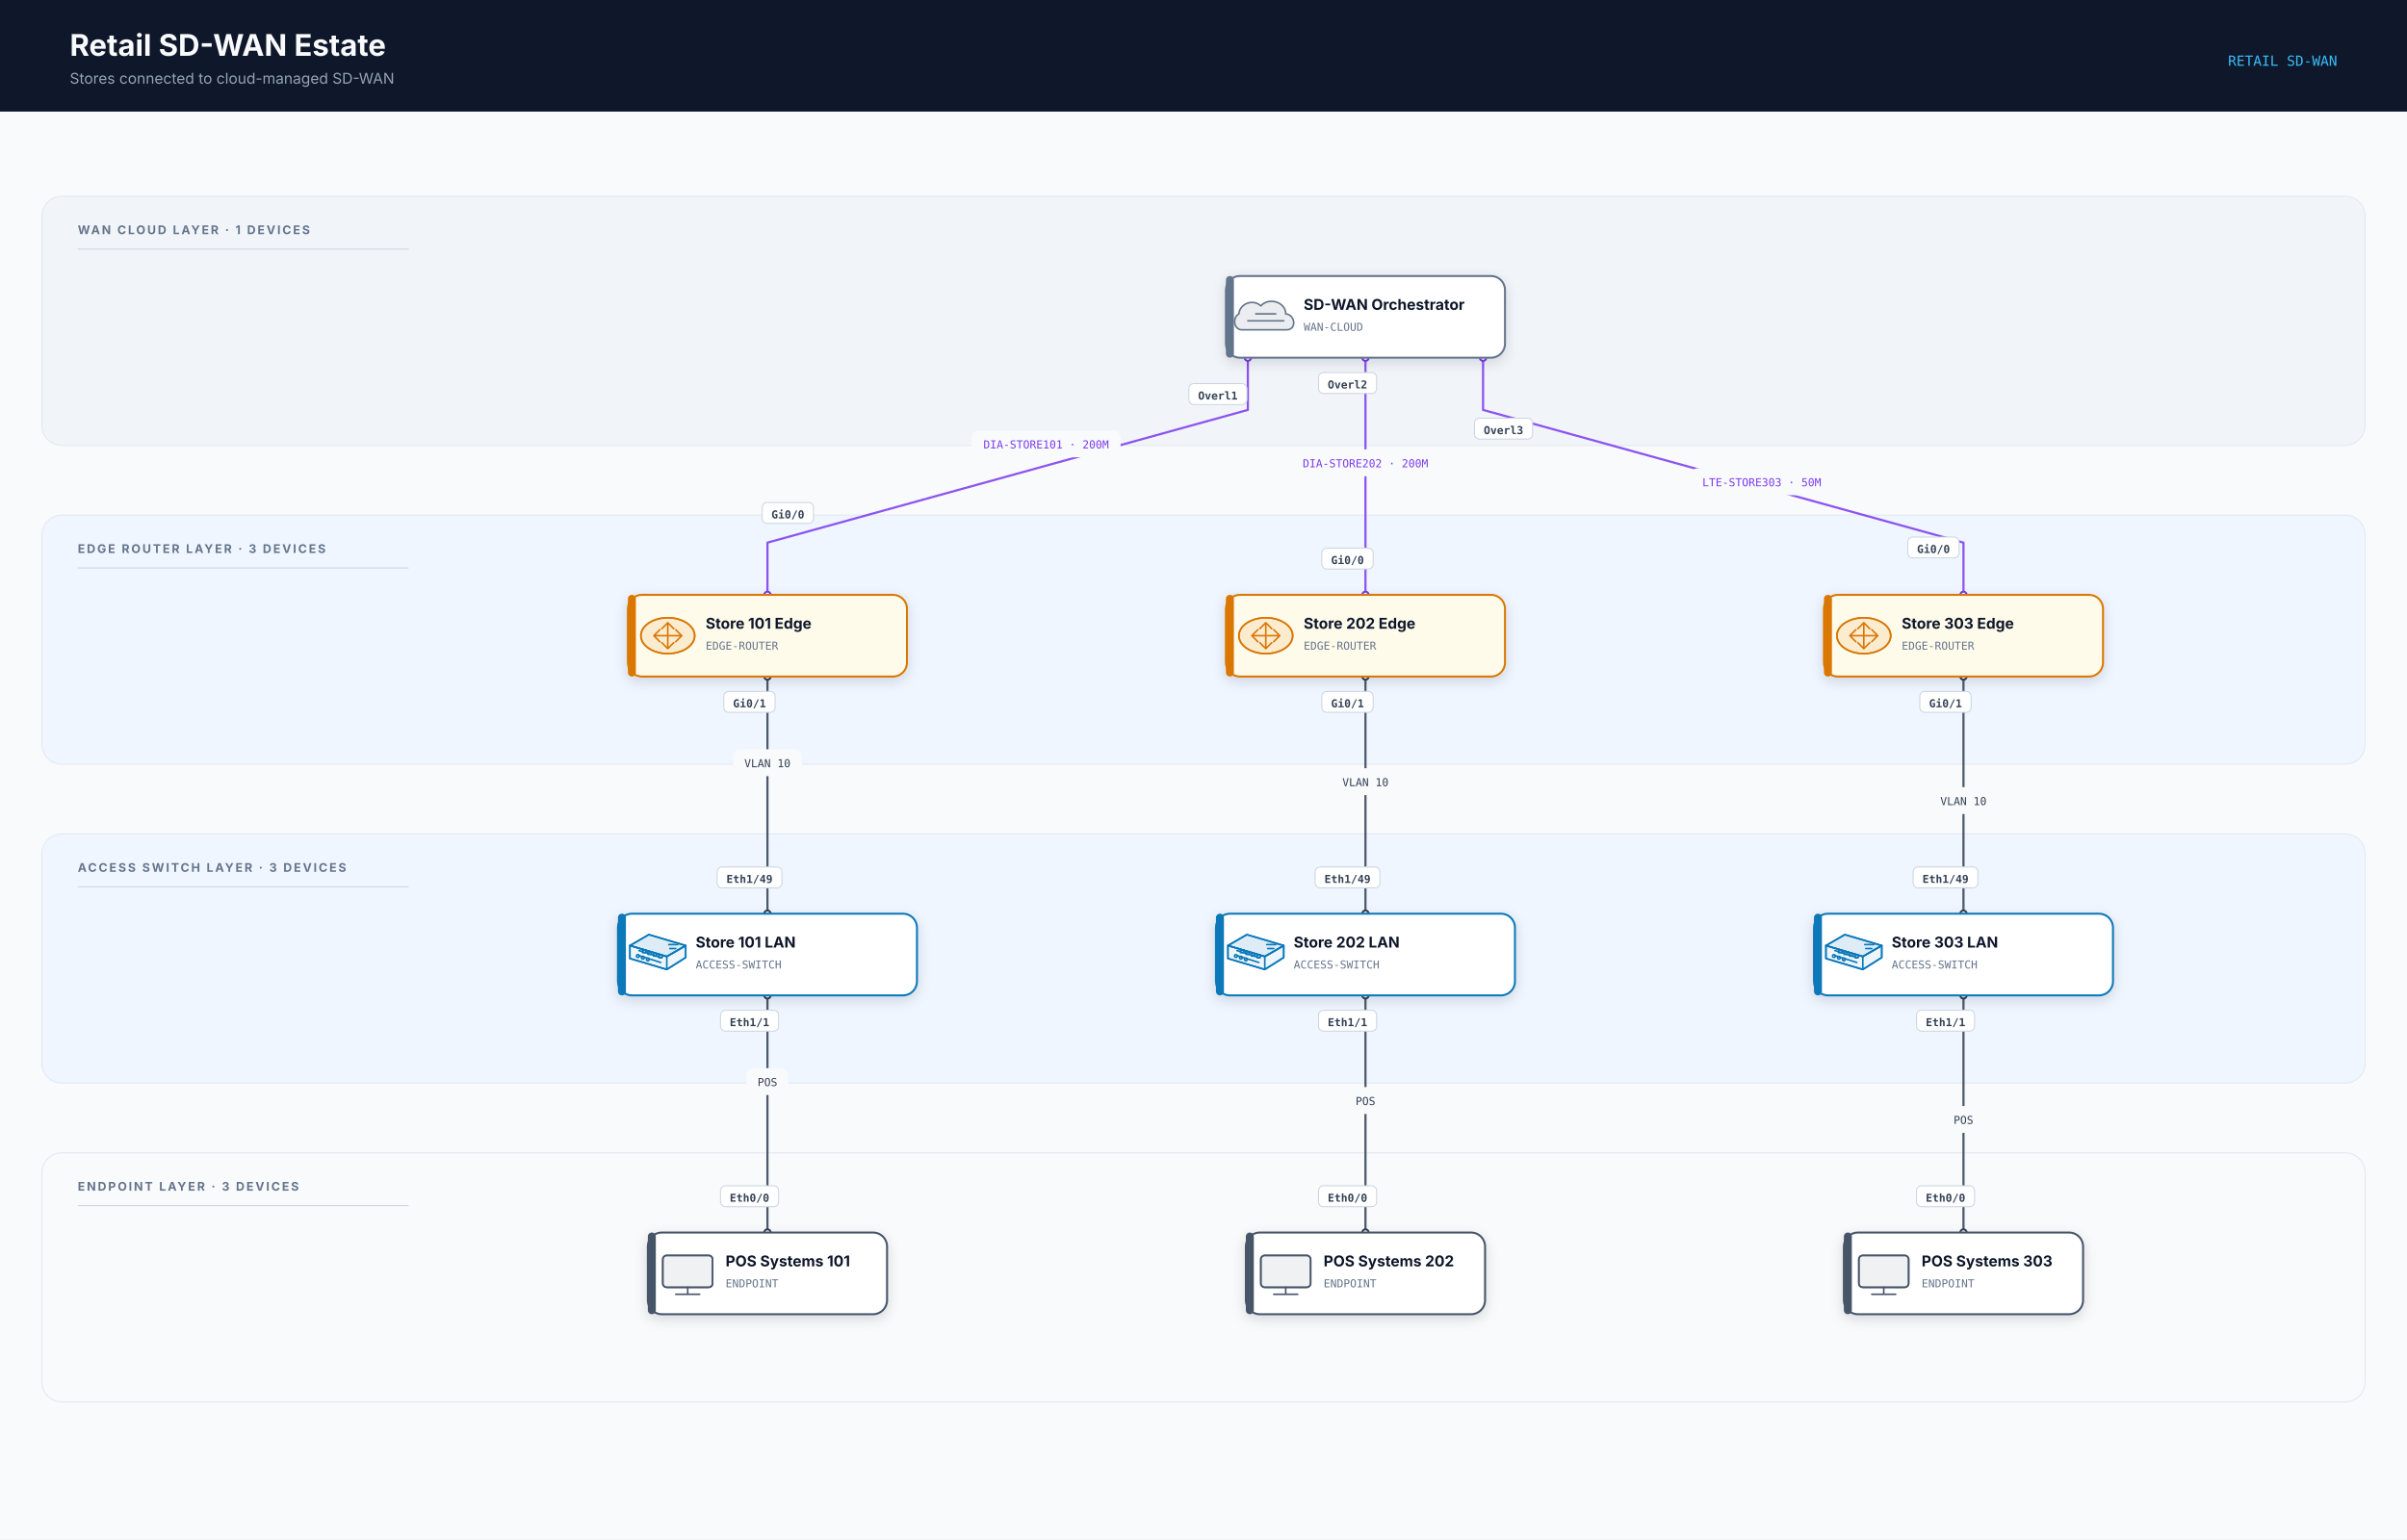
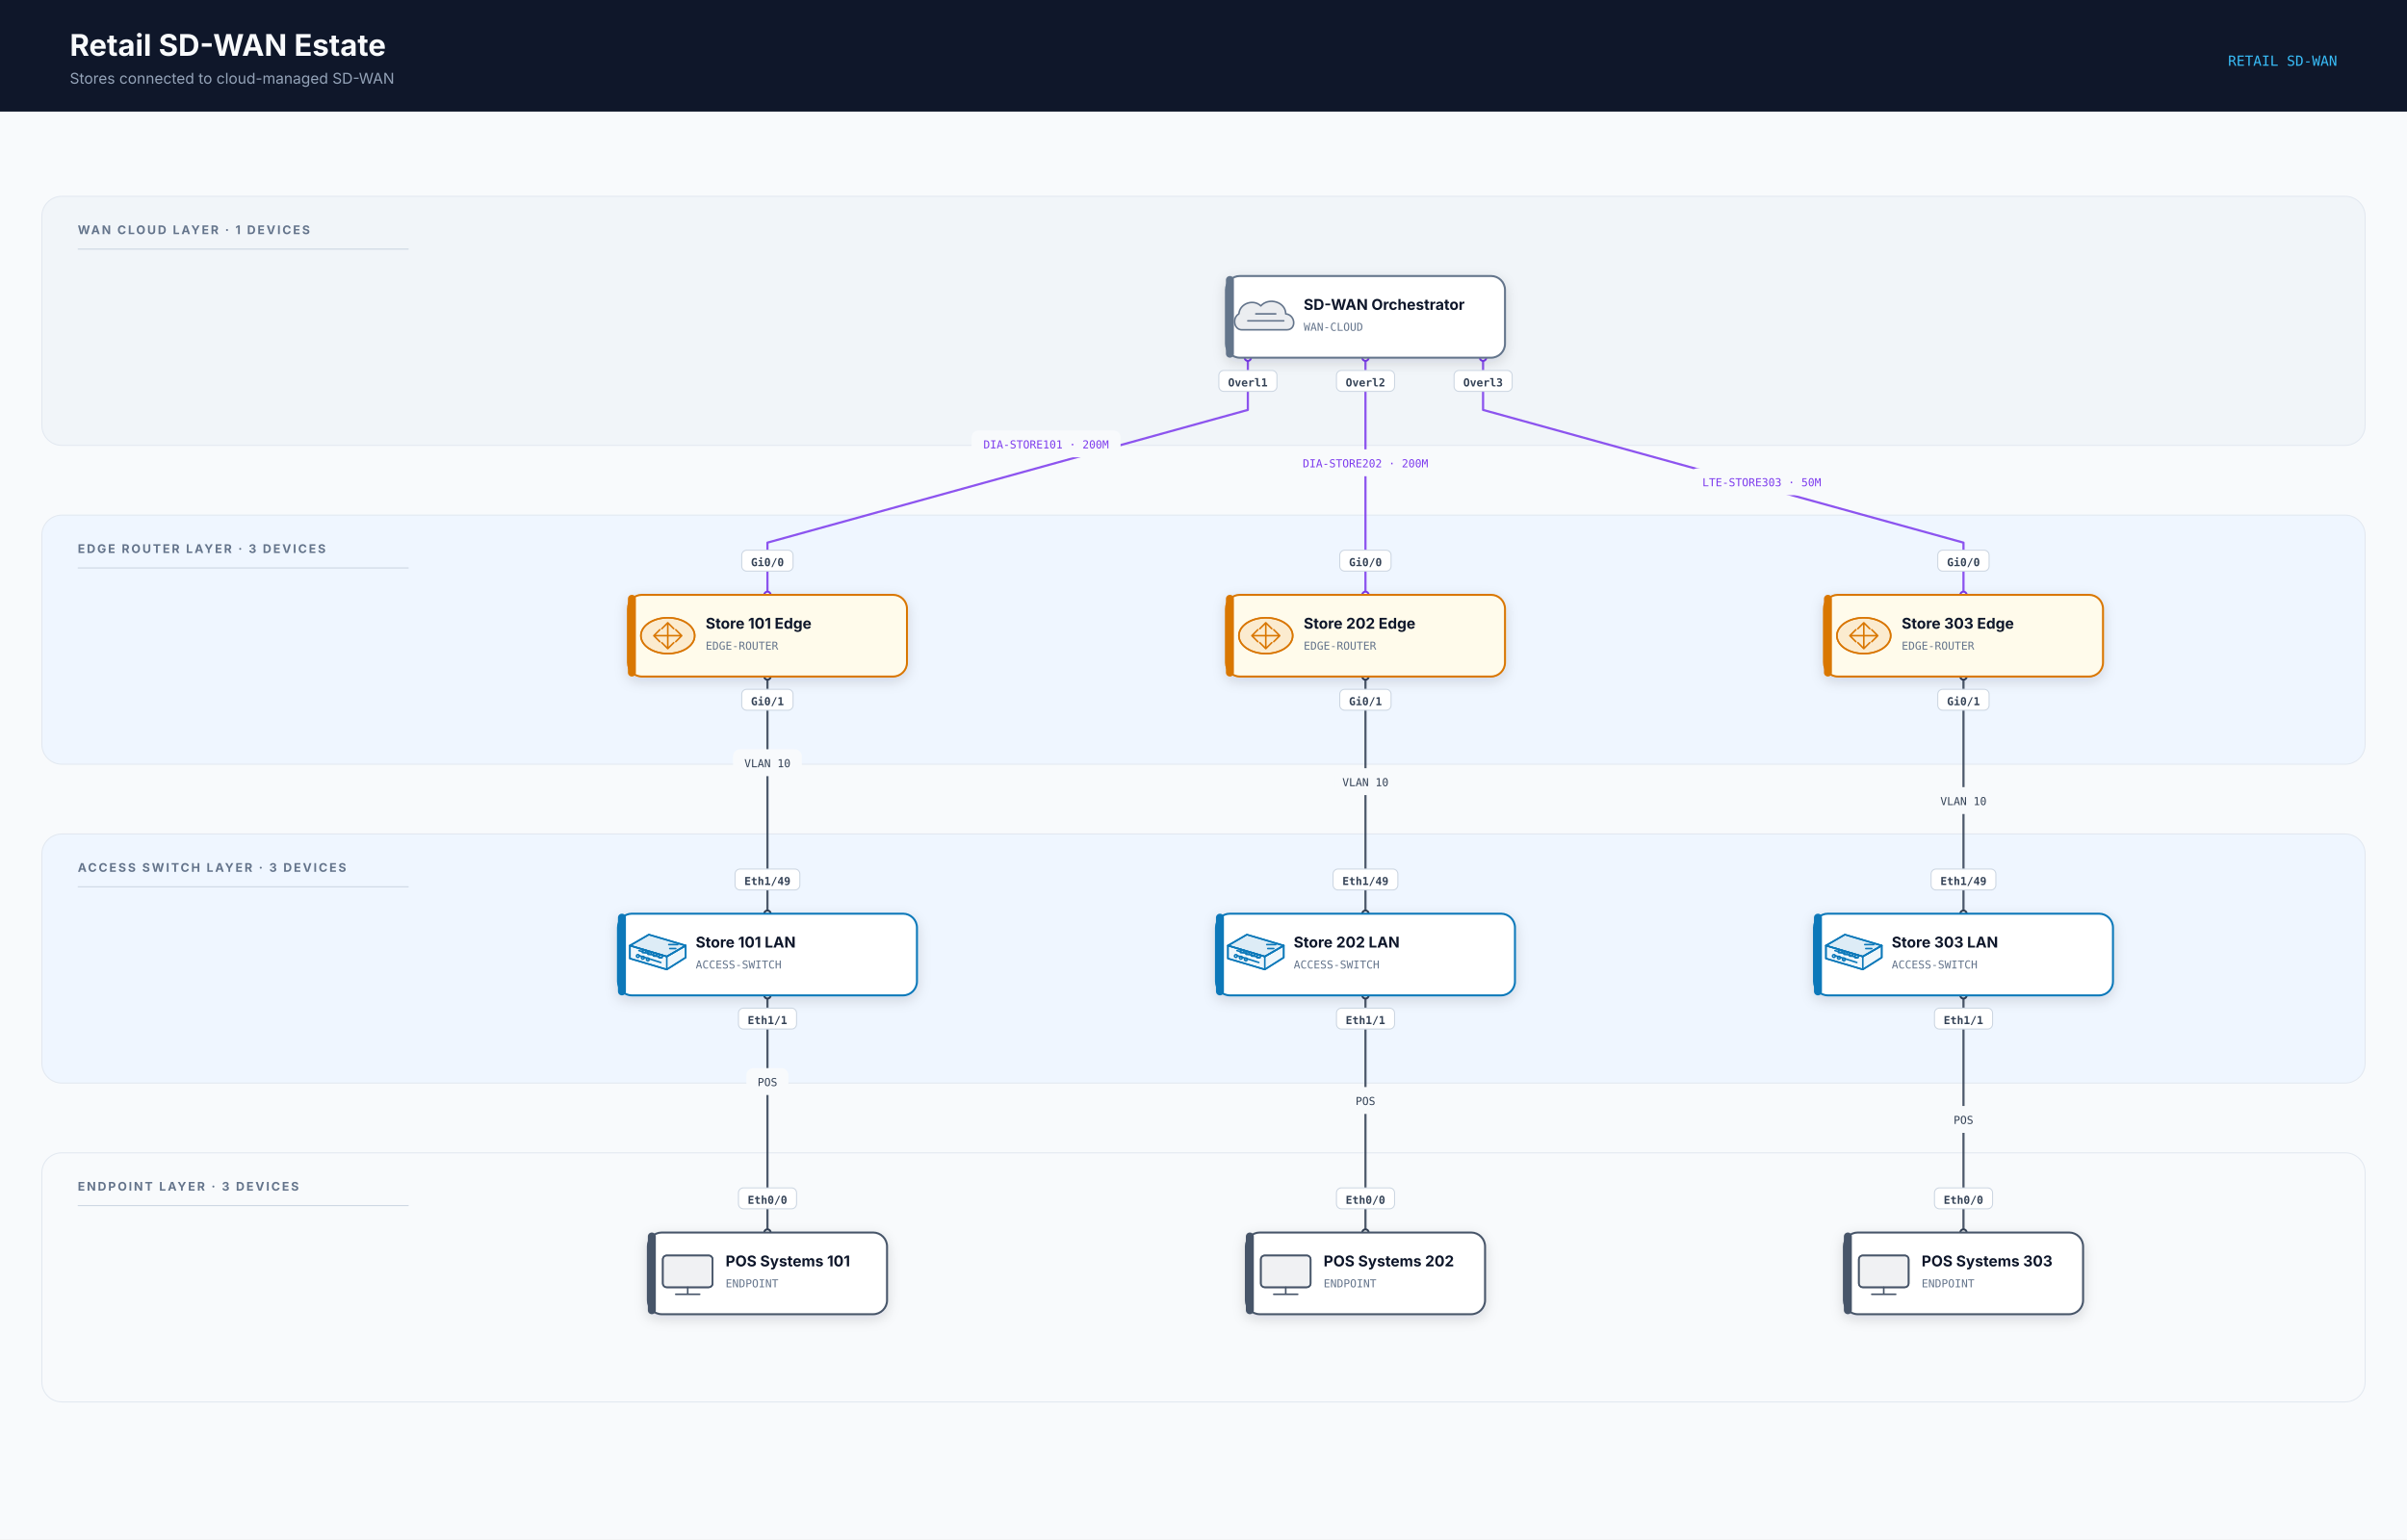
<svg xmlns="http://www.w3.org/2000/svg" class="theme-light" width="2415" height="1545" viewBox="0 0 2415 1545" role="img" shape-rendering="geometricPrecision">
  <defs>
    <filter id="shadow" x="-20%" y="-20%" width="140%" height="150%">
      <feDropShadow dx="0" dy="4" stdDeviation="6" flood-color="#0f172a" flood-opacity=".14" />
    </filter>
  </defs>
  <rect width="100%" height="100%" fill="#f8fafc" />
  <rect x="0" y="0" width="2415" height="112" fill="#0f172a" />
  <text x="70" y="56" fill="#f8fafc" font-family="Inter,Segoe UI,sans-serif" font-size="30" font-weight="700">Retail SD-WAN Estate</text>
  <text x="70" y="84" fill="#94a3b8" font-family="Inter,Segoe UI,sans-serif" font-size="15">Stores connected to cloud-managed SD-WAN</text>
  <text x="2345" y="66" text-anchor="end" fill="#38bdf8" font-family="ui-monospace,SFMono-Regular,monospace" font-size="14">RETAIL SD-WAN</text>
  <rect x="42" y="197.0" width="2331.0" height="250.0" rx="20" fill="#f1f5f9" stroke="#e2e8f0" />
  <rect x="42" y="517.0" width="2331.0" height="250.0" rx="20" fill="#eff6ff" stroke="#e2e8f0" />
  <rect x="42" y="837.0" width="2331.0" height="250.0" rx="20" fill="#eff6ff" stroke="#e2e8f0" />
  <rect x="42" y="1157.0" width="2331.0" height="250.0" rx="20" fill="#f8fafc" stroke="#e2e8f0" />
  <g id="row-headings">
    <g class="row-heading row-heading-wan-cloud">
      <path d="M78 250.0 H410" stroke="#cbd5e1" stroke-width="1" />
      <text x="78" y="235.0" fill="#64748b" font-family="Inter,Segoe UI,sans-serif" font-size="12" font-weight="700" letter-spacing="1.8">WAN CLOUD LAYER · 1 DEVICES</text>
    </g>
    <g class="row-heading row-heading-edge-router">
      <path d="M78 570.0 H410" stroke="#cbd5e1" stroke-width="1" />
      <text x="78" y="555.0" fill="#64748b" font-family="Inter,Segoe UI,sans-serif" font-size="12" font-weight="700" letter-spacing="1.8">EDGE ROUTER LAYER · 3 DEVICES</text>
    </g>
    <g class="row-heading row-heading-access-switch">
      <path d="M78 890.0 H410" stroke="#cbd5e1" stroke-width="1" />
      <text x="78" y="875.0" fill="#64748b" font-family="Inter,Segoe UI,sans-serif" font-size="12" font-weight="700" letter-spacing="1.8">ACCESS SWITCH LAYER · 3 DEVICES</text>
    </g>
    <g class="row-heading row-heading-endpoint">
      <path d="M78 1210.0 H410" stroke="#cbd5e1" stroke-width="1" />
      <text x="78" y="1195.0" fill="#64748b" font-family="Inter,Segoe UI,sans-serif" font-size="12" font-weight="700" letter-spacing="1.8">ENDPOINT LAYER · 3 DEVICES</text>
    </g>
  </g>
  <g id="links">
    <g id="link-1" data-netdiag-kind="link">
      <path d="M 1252.0 359.0 V 411.4 L 770.0 544.6 V 597.0" fill="none" stroke="#7c3aed" stroke-width="2.2" stroke-linecap="round" stroke-linejoin="round" opacity=".86" />
      <circle cx="1252.0" cy="359.0" r="3.2" fill="#ffffff" stroke="#7c3aed" stroke-width="2" />
      <circle cx="770.0" cy="597.0" r="3.2" fill="#ffffff" stroke="#7c3aed" stroke-width="2" />
    </g>
    <g id="link-2" data-netdiag-kind="link">
      <path d="M 1370.0 359.0 V 411.4 L 1370.0 544.6 V 597.0" fill="none" stroke="#7c3aed" stroke-width="2.2" stroke-linecap="round" stroke-linejoin="round" opacity=".86" />
      <circle cx="1370.0" cy="359.0" r="3.2" fill="#ffffff" stroke="#7c3aed" stroke-width="2" />
      <circle cx="1370.0" cy="597.0" r="3.2" fill="#ffffff" stroke="#7c3aed" stroke-width="2" />
    </g>
    <g id="link-3" data-netdiag-kind="link">
      <path d="M 1488.0 359.0 V 411.4 L 1970.0 544.6 V 597.0" fill="none" stroke="#7c3aed" stroke-width="2.2" stroke-linecap="round" stroke-linejoin="round" opacity=".86" />
      <circle cx="1488.0" cy="359.0" r="3.2" fill="#ffffff" stroke="#7c3aed" stroke-width="2" />
      <circle cx="1970.0" cy="597.0" r="3.2" fill="#ffffff" stroke="#7c3aed" stroke-width="2" />
    </g>
    <g id="link-4" data-netdiag-kind="link">
      <path d="M 770.0 679.0 V 731.4 L 770.0 864.6 V 917.0" fill="none" stroke="#334155" stroke-width="2.2" stroke-linecap="round" stroke-linejoin="round" opacity=".86" />
      <circle cx="770.0" cy="679.0" r="3.2" fill="#ffffff" stroke="#334155" stroke-width="2" />
      <circle cx="770.0" cy="917.0" r="3.2" fill="#ffffff" stroke="#334155" stroke-width="2" />
    </g>
    <g id="link-5" data-netdiag-kind="link">
      <path d="M 1370.0 679.0 V 731.4 L 1370.0 864.6 V 917.0" fill="none" stroke="#334155" stroke-width="2.2" stroke-linecap="round" stroke-linejoin="round" opacity=".86" />
      <circle cx="1370.0" cy="679.0" r="3.2" fill="#ffffff" stroke="#334155" stroke-width="2" />
      <circle cx="1370.0" cy="917.0" r="3.2" fill="#ffffff" stroke="#334155" stroke-width="2" />
    </g>
    <g id="link-6" data-netdiag-kind="link">
      <path d="M 1970.0 679.0 V 731.4 L 1970.0 864.6 V 917.0" fill="none" stroke="#334155" stroke-width="2.2" stroke-linecap="round" stroke-linejoin="round" opacity=".86" />
      <circle cx="1970.0" cy="679.0" r="3.2" fill="#ffffff" stroke="#334155" stroke-width="2" />
      <circle cx="1970.0" cy="917.0" r="3.2" fill="#ffffff" stroke="#334155" stroke-width="2" />
    </g>
    <g id="link-7" data-netdiag-kind="link">
      <path d="M 770.0 999.0 V 1051.4 L 770.0 1184.6 V 1237.0" fill="none" stroke="#334155" stroke-width="2.2" stroke-linecap="round" stroke-linejoin="round" opacity=".86" />
      <circle cx="770.0" cy="999.0" r="3.2" fill="#ffffff" stroke="#334155" stroke-width="2" />
      <circle cx="770.0" cy="1237.0" r="3.2" fill="#ffffff" stroke="#334155" stroke-width="2" />
    </g>
    <g id="link-8" data-netdiag-kind="link">
      <path d="M 1370.0 999.0 V 1051.4 L 1370.0 1184.6 V 1237.0" fill="none" stroke="#334155" stroke-width="2.2" stroke-linecap="round" stroke-linejoin="round" opacity=".86" />
      <circle cx="1370.0" cy="999.0" r="3.2" fill="#ffffff" stroke="#334155" stroke-width="2" />
      <circle cx="1370.0" cy="1237.0" r="3.2" fill="#ffffff" stroke="#334155" stroke-width="2" />
    </g>
    <g id="link-9" data-netdiag-kind="link">
      <path d="M 1970.0 999.0 V 1051.4 L 1970.0 1184.6 V 1237.0" fill="none" stroke="#334155" stroke-width="2.2" stroke-linecap="round" stroke-linejoin="round" opacity=".86" />
      <circle cx="1970.0" cy="999.0" r="3.2" fill="#ffffff" stroke="#334155" stroke-width="2" />
      <circle cx="1970.0" cy="1237.0" r="3.2" fill="#ffffff" stroke="#334155" stroke-width="2" />
    </g>
  </g>
  <g id="nodes">
    <g id="pos-101" data-netdiag-kind="node" filter="url(#shadow)">
      <rect x="650.0" y="1237.0" width="240.0" height="82.0" rx="14" fill="#ffffff" stroke="#475569" stroke-width="2" />
      <rect x="650.0" y="1237.0" width="8" height="82.0" rx="4" fill="#475569" />
      <g class="device-icon device-icon-users" transform="translate(690.0 1278.0)" stroke="#475569" fill="none" stroke-width="1.6" stroke-linecap="round" stroke-linejoin="round">
        <rect x="-25" y="-18" width="50" height="32" rx="4" fill="#475569" fill-opacity=".08" />
        <rect x="-25" y="-18" width="50" height="32" rx="4" />
        <path d="M-12 21h24M0 14v7" />
      </g>
      <text class="node-title" x="728.0" y="1271.0" fill="#0f172a" font-family="Inter,Segoe UI,Arial,sans-serif" font-size="15" font-weight="700">POS Systems 101</text>
      <text x="728.0" y="1292.0" fill="#64748b" font-family="ui-monospace,SFMono-Regular,monospace" font-size="11">ENDPOINT</text>
    </g>
    <g id="pos-202" data-netdiag-kind="node" filter="url(#shadow)">
      <rect x="1250.0" y="1237.0" width="240.0" height="82.0" rx="14" fill="#ffffff" stroke="#475569" stroke-width="2" />
      <rect x="1250.0" y="1237.0" width="8" height="82.0" rx="4" fill="#475569" />
      <g class="device-icon device-icon-users" transform="translate(1290.0 1278.0)" stroke="#475569" fill="none" stroke-width="1.6" stroke-linecap="round" stroke-linejoin="round">
        <rect x="-25" y="-18" width="50" height="32" rx="4" fill="#475569" fill-opacity=".08" />
        <rect x="-25" y="-18" width="50" height="32" rx="4" />
        <path d="M-12 21h24M0 14v7" />
      </g>
      <text class="node-title" x="1328.0" y="1271.0" fill="#0f172a" font-family="Inter,Segoe UI,Arial,sans-serif" font-size="15" font-weight="700">POS Systems 202</text>
      <text x="1328.0" y="1292.0" fill="#64748b" font-family="ui-monospace,SFMono-Regular,monospace" font-size="11">ENDPOINT</text>
    </g>
    <g id="pos-303" data-netdiag-kind="node" filter="url(#shadow)">
      <rect x="1850.0" y="1237.0" width="240.0" height="82.0" rx="14" fill="#ffffff" stroke="#475569" stroke-width="2" />
      <rect x="1850.0" y="1237.0" width="8" height="82.0" rx="4" fill="#475569" />
      <g class="device-icon device-icon-users" transform="translate(1890.0 1278.0)" stroke="#475569" fill="none" stroke-width="1.6" stroke-linecap="round" stroke-linejoin="round">
        <rect x="-25" y="-18" width="50" height="32" rx="4" fill="#475569" fill-opacity=".08" />
        <rect x="-25" y="-18" width="50" height="32" rx="4" />
        <path d="M-12 21h24M0 14v7" />
      </g>
      <text class="node-title" x="1928.0" y="1271.0" fill="#0f172a" font-family="Inter,Segoe UI,Arial,sans-serif" font-size="15" font-weight="700">POS Systems 303</text>
      <text x="1928.0" y="1292.0" fill="#64748b" font-family="ui-monospace,SFMono-Regular,monospace" font-size="11">ENDPOINT</text>
    </g>
    <g id="sdwan-cloud" data-netdiag-kind="node" filter="url(#shadow)">
      <rect x="1230.0" y="277.0" width="280.0" height="82.0" rx="14" fill="#ffffff" stroke="#64748b" stroke-width="2" />
      <rect x="1230.0" y="277.0" width="8" height="82.0" rx="4" fill="#64748b" />
      <g class="device-icon device-icon-cloud" transform="translate(1270.0 318.0)" stroke="#64748b" fill="none" stroke-width="1.6" stroke-linecap="round" stroke-linejoin="round">
        <path d="M-24 13c-8 0-10-12-3-16 1-11 15-15 22-8 8-9 25-4 25 8 10 1 11 16 1 16Z" fill="#64748b" fill-opacity=".13" stroke="#64748b" />
        <path d="M-18 4h36M-10-3h20" />
      </g>
      <text class="node-title" x="1308.0" y="311.0" fill="#0f172a" font-family="Inter,Segoe UI,Arial,sans-serif" font-size="15" font-weight="700">SD-WAN Orchestrator</text>
      <text x="1308.0" y="332.0" fill="#64748b" font-family="ui-monospace,SFMono-Regular,monospace" font-size="11">WAN-CLOUD</text>
    </g>
    <g id="store-101-router" data-netdiag-kind="node" filter="url(#shadow)">
      <rect x="630.0" y="597.0" width="280.0" height="82.0" rx="14" fill="#fffbeb" stroke="#d97706" stroke-width="2" />
      <rect x="630.0" y="597.0" width="8" height="82.0" rx="4" fill="#d97706" />
      <g class="device-icon device-icon-router" transform="translate(670.0 638.0)" stroke="#d97706" fill="none" stroke-width="1.6" stroke-linecap="round" stroke-linejoin="round">
        <ellipse cx="0" cy="0" rx="27" ry="18" fill="#d97706" fill-opacity=".12" />
        <ellipse cx="0" cy="0" rx="27" ry="18" />
        <path d="M-14 0h28M8-6l6 6-6 6M14 0H-14M-8-6l-6 6 6 6" />
        <path d="M0-13v26M-6-7l6-6 6 6M-6 7l6 6 6-6" />
      </g>
      <text class="node-title" x="708.0" y="631.0" fill="#0f172a" font-family="Inter,Segoe UI,Arial,sans-serif" font-size="15" font-weight="700">Store 101 Edge</text>
      <text x="708.0" y="652.0" fill="#64748b" font-family="ui-monospace,SFMono-Regular,monospace" font-size="11">EDGE-ROUTER</text>
    </g>
    <g id="store-101-switch" data-netdiag-kind="node" filter="url(#shadow)">
      <rect x="620.0" y="917.0" width="300.0" height="82.0" rx="14" fill="#ffffff" stroke="#0878b9" stroke-width="2" />
      <rect x="620.0" y="917.0" width="8" height="82.0" rx="4" fill="#0878b9" />
      <g class="device-icon device-icon-access-switch" transform="translate(660.0 958.0)" stroke="#0878b9" fill="none" stroke-width="1.6" stroke-linecap="round" stroke-linejoin="round">
        <path d="M-28 -9 -9 -20 28 -9 9 2Z" fill="#0878b9" fill-opacity=".14" />
        <path d="M-28 -9 9 2 28 -9v12L9 15-28 4Z" fill="#0878b9" fill-opacity=".07" />
        <path d="M-28 -9 -9 -20 28 -9 9 2Z" />
        <path d="M-28 -9v13L9 15 28 3v-12M9 2v13" />
        <path d="M-19 -4 3 3M-19 1 3 8" />
        <rect x="-15.5" y="-4.5" width="3.5" height="2.7" rx=".5" />
        <rect x="-10" y="-2.8" width="3.5" height="2.7" rx=".5" />
        <rect x="-4.5" y="-1.1" width="3.5" height="2.7" rx=".5" />
        <rect x="1" y=".6" width="3.5" height="2.7" rx=".5" />
        <circle cx="-20" cy="1.5" r="1.4" />
        <circle cx="-15" cy="3.2" r="1.4" />
        <circle cx="-10" cy="4.9" r="1.4" />
        <path d="M11 -10h9M12 -6h6" />
      </g>
      <text class="node-title" x="698.0" y="951.0" fill="#0f172a" font-family="Inter,Segoe UI,Arial,sans-serif" font-size="15" font-weight="700">Store 101 LAN</text>
      <text x="698.0" y="972.0" fill="#64748b" font-family="ui-monospace,SFMono-Regular,monospace" font-size="11">ACCESS-SWITCH</text>
    </g>
    <g id="store-202-router" data-netdiag-kind="node" filter="url(#shadow)">
      <rect x="1230.0" y="597.0" width="280.0" height="82.0" rx="14" fill="#fffbeb" stroke="#d97706" stroke-width="2" />
      <rect x="1230.0" y="597.0" width="8" height="82.0" rx="4" fill="#d97706" />
      <g class="device-icon device-icon-router" transform="translate(1270.0 638.0)" stroke="#d97706" fill="none" stroke-width="1.6" stroke-linecap="round" stroke-linejoin="round">
        <ellipse cx="0" cy="0" rx="27" ry="18" fill="#d97706" fill-opacity=".12" />
        <ellipse cx="0" cy="0" rx="27" ry="18" />
        <path d="M-14 0h28M8-6l6 6-6 6M14 0H-14M-8-6l-6 6 6 6" />
        <path d="M0-13v26M-6-7l6-6 6 6M-6 7l6 6 6-6" />
      </g>
      <text class="node-title" x="1308.0" y="631.0" fill="#0f172a" font-family="Inter,Segoe UI,Arial,sans-serif" font-size="15" font-weight="700">Store 202 Edge</text>
      <text x="1308.0" y="652.0" fill="#64748b" font-family="ui-monospace,SFMono-Regular,monospace" font-size="11">EDGE-ROUTER</text>
    </g>
    <g id="store-202-switch" data-netdiag-kind="node" filter="url(#shadow)">
      <rect x="1220.0" y="917.0" width="300.0" height="82.0" rx="14" fill="#ffffff" stroke="#0878b9" stroke-width="2" />
      <rect x="1220.0" y="917.0" width="8" height="82.0" rx="4" fill="#0878b9" />
      <g class="device-icon device-icon-access-switch" transform="translate(1260.0 958.0)" stroke="#0878b9" fill="none" stroke-width="1.6" stroke-linecap="round" stroke-linejoin="round">
        <path d="M-28 -9 -9 -20 28 -9 9 2Z" fill="#0878b9" fill-opacity=".14" />
        <path d="M-28 -9 9 2 28 -9v12L9 15-28 4Z" fill="#0878b9" fill-opacity=".07" />
        <path d="M-28 -9 -9 -20 28 -9 9 2Z" />
        <path d="M-28 -9v13L9 15 28 3v-12M9 2v13" />
        <path d="M-19 -4 3 3M-19 1 3 8" />
        <rect x="-15.5" y="-4.5" width="3.5" height="2.7" rx=".5" />
        <rect x="-10" y="-2.8" width="3.5" height="2.7" rx=".5" />
        <rect x="-4.5" y="-1.1" width="3.5" height="2.7" rx=".5" />
        <rect x="1" y=".6" width="3.5" height="2.7" rx=".5" />
        <circle cx="-20" cy="1.5" r="1.4" />
        <circle cx="-15" cy="3.2" r="1.4" />
        <circle cx="-10" cy="4.9" r="1.4" />
        <path d="M11 -10h9M12 -6h6" />
      </g>
      <text class="node-title" x="1298.0" y="951.0" fill="#0f172a" font-family="Inter,Segoe UI,Arial,sans-serif" font-size="15" font-weight="700">Store 202 LAN</text>
      <text x="1298.0" y="972.0" fill="#64748b" font-family="ui-monospace,SFMono-Regular,monospace" font-size="11">ACCESS-SWITCH</text>
    </g>
    <g id="store-303-router" data-netdiag-kind="node" filter="url(#shadow)">
      <rect x="1830.0" y="597.0" width="280.0" height="82.0" rx="14" fill="#fffbeb" stroke="#d97706" stroke-width="2" />
      <rect x="1830.0" y="597.0" width="8" height="82.0" rx="4" fill="#d97706" />
      <g class="device-icon device-icon-router" transform="translate(1870.0 638.0)" stroke="#d97706" fill="none" stroke-width="1.6" stroke-linecap="round" stroke-linejoin="round">
        <ellipse cx="0" cy="0" rx="27" ry="18" fill="#d97706" fill-opacity=".12" />
        <ellipse cx="0" cy="0" rx="27" ry="18" />
        <path d="M-14 0h28M8-6l6 6-6 6M14 0H-14M-8-6l-6 6 6 6" />
        <path d="M0-13v26M-6-7l6-6 6 6M-6 7l6 6 6-6" />
      </g>
      <text class="node-title" x="1908.0" y="631.0" fill="#0f172a" font-family="Inter,Segoe UI,Arial,sans-serif" font-size="15" font-weight="700">Store 303 Edge</text>
      <text x="1908.0" y="652.0" fill="#64748b" font-family="ui-monospace,SFMono-Regular,monospace" font-size="11">EDGE-ROUTER</text>
    </g>
    <g id="store-303-switch" data-netdiag-kind="node" filter="url(#shadow)">
      <rect x="1820.0" y="917.0" width="300.0" height="82.0" rx="14" fill="#ffffff" stroke="#0878b9" stroke-width="2" />
      <rect x="1820.0" y="917.0" width="8" height="82.0" rx="4" fill="#0878b9" />
      <g class="device-icon device-icon-access-switch" transform="translate(1860.0 958.0)" stroke="#0878b9" fill="none" stroke-width="1.6" stroke-linecap="round" stroke-linejoin="round">
        <path d="M-28 -9 -9 -20 28 -9 9 2Z" fill="#0878b9" fill-opacity=".14" />
        <path d="M-28 -9 9 2 28 -9v12L9 15-28 4Z" fill="#0878b9" fill-opacity=".07" />
        <path d="M-28 -9 -9 -20 28 -9 9 2Z" />
        <path d="M-28 -9v13L9 15 28 3v-12M9 2v13" />
        <path d="M-19 -4 3 3M-19 1 3 8" />
        <rect x="-15.5" y="-4.5" width="3.5" height="2.7" rx=".5" />
        <rect x="-10" y="-2.8" width="3.5" height="2.7" rx=".5" />
        <rect x="-4.5" y="-1.1" width="3.5" height="2.7" rx=".5" />
        <rect x="1" y=".6" width="3.5" height="2.7" rx=".5" />
        <circle cx="-20" cy="1.5" r="1.4" />
        <circle cx="-15" cy="3.2" r="1.4" />
        <circle cx="-10" cy="4.9" r="1.4" />
        <path d="M11 -10h9M12 -6h6" />
      </g>
      <text class="node-title" x="1898.0" y="951.0" fill="#0f172a" font-family="Inter,Segoe UI,Arial,sans-serif" font-size="15" font-weight="700">Store 303 LAN</text>
      <text x="1898.0" y="972.0" fill="#64748b" font-family="ui-monospace,SFMono-Regular,monospace" font-size="11">ACCESS-SWITCH</text>
    </g>
  </g>
  <g id="link-annotations" pointer-events="none">
    <g id="link-annotation-1" class="link-annotation">
-       <rect class="interface-label-badge" x="1192.8" y="385.0" width="58.3" height="21.0" rx="5.0" fill="#ffffff" stroke="#cbd5e1" stroke-width="1" />
-       <text class="interface-label-text" x="1221.9" y="401.0" text-anchor="middle" fill="#334155" font-family="ui-monospace,SFMono-Regular,monospace" font-size="11" font-weight="650">Overl1</text>
-       <rect class="interface-label-badge" x="764.7" y="504.3" width="51.5" height="21.0" rx="5.0" fill="#ffffff" stroke="#cbd5e1" stroke-width="1" />
-       <text class="interface-label-text" x="790.5" y="520.3" text-anchor="middle" fill="#334155" font-family="ui-monospace,SFMono-Regular,monospace" font-size="11" font-weight="650">Gi0/0</text>
+       <rect class="interface-label-badge" x="1222.9" y="371.8" width="58.3" height="21.0" rx="5.0" fill="#ffffff" stroke="#cbd5e1" stroke-width="1" />
+       <text class="interface-label-text" x="1252.0" y="387.8" text-anchor="middle" fill="#334155" font-family="ui-monospace,SFMono-Regular,monospace" font-size="11" font-weight="650">Overl1</text>
+       <rect class="interface-label-badge" x="744.2" y="552.2" width="51.5" height="21.0" rx="5.0" fill="#ffffff" stroke="#cbd5e1" stroke-width="1" />
+       <text class="interface-label-text" x="770.0" y="568.2" text-anchor="middle" fill="#334155" font-family="ui-monospace,SFMono-Regular,monospace" font-size="11" font-weight="650">Gi0/0</text>
      <rect class="label-mask" x="976.8" y="434.0" width="145.5" height="23" rx="5" fill="#f8fafc" stroke="#f8fafc" stroke-width="4" />
      <text x="1049.6" y="450.0" text-anchor="middle" fill="#7c3aed" font-family="ui-monospace,SFMono-Regular,monospace" font-size="11" font-weight="500">DIA-STORE101 · 200M</text>
    </g>
    <g id="link-annotation-2" class="link-annotation">
-       <rect class="interface-label-badge" x="1322.9" y="373.9" width="58.3" height="21.0" rx="5.0" fill="#ffffff" stroke="#cbd5e1" stroke-width="1" />
-       <text class="interface-label-text" x="1352.0" y="389.9" text-anchor="middle" fill="#334155" font-family="ui-monospace,SFMono-Regular,monospace" font-size="11" font-weight="650">Overl2</text>
-       <rect class="interface-label-badge" x="1326.2" y="550.1" width="51.5" height="21.0" rx="5.0" fill="#ffffff" stroke="#cbd5e1" stroke-width="1" />
-       <text class="interface-label-text" x="1352.0" y="566.1" text-anchor="middle" fill="#334155" font-family="ui-monospace,SFMono-Regular,monospace" font-size="11" font-weight="650">Gi0/0</text>
+       <rect class="interface-label-badge" x="1340.9" y="371.8" width="58.3" height="21.0" rx="5.0" fill="#ffffff" stroke="#cbd5e1" stroke-width="1" />
+       <text class="interface-label-text" x="1370.0" y="387.8" text-anchor="middle" fill="#334155" font-family="ui-monospace,SFMono-Regular,monospace" font-size="11" font-weight="650">Overl2</text>
+       <rect class="interface-label-badge" x="1344.2" y="552.2" width="51.5" height="21.0" rx="5.0" fill="#ffffff" stroke="#cbd5e1" stroke-width="1" />
+       <text class="interface-label-text" x="1370.0" y="568.2" text-anchor="middle" fill="#334155" font-family="ui-monospace,SFMono-Regular,monospace" font-size="11" font-weight="650">Gi0/0</text>
      <rect class="label-mask" x="1297.3" y="453.0" width="145.5" height="23" rx="5" fill="#f8fafc" stroke="#f8fafc" stroke-width="4" />
      <text x="1370.0" y="469.0" text-anchor="middle" fill="#7c3aed" font-family="ui-monospace,SFMono-Regular,monospace" font-size="11" font-weight="500">DIA-STORE202 · 200M</text>
    </g>
    <g id="link-annotation-3" class="link-annotation">
-       <rect class="interface-label-badge" x="1479.4" y="419.7" width="58.3" height="21.0" rx="5.0" fill="#ffffff" stroke="#cbd5e1" stroke-width="1" />
-       <text class="interface-label-text" x="1508.5" y="435.7" text-anchor="middle" fill="#334155" font-family="ui-monospace,SFMono-Regular,monospace" font-size="11" font-weight="650">Overl3</text>
-       <rect class="interface-label-badge" x="1914.1" y="539.0" width="51.5" height="21.0" rx="5.0" fill="#ffffff" stroke="#cbd5e1" stroke-width="1" />
-       <text class="interface-label-text" x="1939.9" y="555.0" text-anchor="middle" fill="#334155" font-family="ui-monospace,SFMono-Regular,monospace" font-size="11" font-weight="650">Gi0/0</text>
+       <rect class="interface-label-badge" x="1458.9" y="371.8" width="58.3" height="21.0" rx="5.0" fill="#ffffff" stroke="#cbd5e1" stroke-width="1" />
+       <text class="interface-label-text" x="1488.0" y="387.8" text-anchor="middle" fill="#334155" font-family="ui-monospace,SFMono-Regular,monospace" font-size="11" font-weight="650">Overl3</text>
+       <rect class="interface-label-badge" x="1944.2" y="552.2" width="51.5" height="21.0" rx="5.0" fill="#ffffff" stroke="#cbd5e1" stroke-width="1" />
+       <text class="interface-label-text" x="1970.0" y="568.2" text-anchor="middle" fill="#334155" font-family="ui-monospace,SFMono-Regular,monospace" font-size="11" font-weight="650">Gi0/0</text>
      <rect class="label-mask" x="1698.2" y="472.0" width="138.8" height="23" rx="5" fill="#f8fafc" stroke="#f8fafc" stroke-width="4" />
      <text x="1767.6" y="488.0" text-anchor="middle" fill="#7c3aed" font-family="ui-monospace,SFMono-Regular,monospace" font-size="11" font-weight="500">LTE-STORE303 · 50M</text>
    </g>
    <g id="link-annotation-4" class="link-annotation">
-       <rect class="interface-label-badge" x="726.2" y="693.9" width="51.5" height="21.0" rx="5.0" fill="#ffffff" stroke="#cbd5e1" stroke-width="1" />
-       <text class="interface-label-text" x="752.0" y="709.9" text-anchor="middle" fill="#334155" font-family="ui-monospace,SFMono-Regular,monospace" font-size="11" font-weight="650">Gi0/1</text>
-       <rect class="interface-label-badge" x="719.5" y="870.1" width="65.0" height="21.0" rx="5.0" fill="#ffffff" stroke="#cbd5e1" stroke-width="1" />
-       <text class="interface-label-text" x="752.0" y="886.1" text-anchor="middle" fill="#334155" font-family="ui-monospace,SFMono-Regular,monospace" font-size="11" font-weight="650">Eth1/49</text>
+       <rect class="interface-label-badge" x="744.2" y="691.8" width="51.5" height="21.0" rx="5.0" fill="#ffffff" stroke="#cbd5e1" stroke-width="1" />
+       <text class="interface-label-text" x="770.0" y="707.8" text-anchor="middle" fill="#334155" font-family="ui-monospace,SFMono-Regular,monospace" font-size="11" font-weight="650">Gi0/1</text>
+       <rect class="interface-label-badge" x="737.5" y="872.2" width="65.0" height="21.0" rx="5.0" fill="#ffffff" stroke="#cbd5e1" stroke-width="1" />
+       <text class="interface-label-text" x="770.0" y="888.2" text-anchor="middle" fill="#334155" font-family="ui-monospace,SFMono-Regular,monospace" font-size="11" font-weight="650">Eth1/49</text>
      <rect class="label-mask" x="737.5" y="754.0" width="65.0" height="23" rx="5" fill="#f8fafc" stroke="#f8fafc" stroke-width="4" />
      <text x="770.0" y="770.0" text-anchor="middle" fill="#334155" font-family="ui-monospace,SFMono-Regular,monospace" font-size="11" font-weight="500">VLAN 10</text>
    </g>
    <g id="link-annotation-5" class="link-annotation">
-       <rect class="interface-label-badge" x="1326.2" y="693.9" width="51.5" height="21.0" rx="5.0" fill="#ffffff" stroke="#cbd5e1" stroke-width="1" />
-       <text class="interface-label-text" x="1352.0" y="709.9" text-anchor="middle" fill="#334155" font-family="ui-monospace,SFMono-Regular,monospace" font-size="11" font-weight="650">Gi0/1</text>
-       <rect class="interface-label-badge" x="1319.5" y="870.1" width="65.0" height="21.0" rx="5.0" fill="#ffffff" stroke="#cbd5e1" stroke-width="1" />
-       <text class="interface-label-text" x="1352.0" y="886.1" text-anchor="middle" fill="#334155" font-family="ui-monospace,SFMono-Regular,monospace" font-size="11" font-weight="650">Eth1/49</text>
+       <rect class="interface-label-badge" x="1344.2" y="691.8" width="51.5" height="21.0" rx="5.0" fill="#ffffff" stroke="#cbd5e1" stroke-width="1" />
+       <text class="interface-label-text" x="1370.0" y="707.8" text-anchor="middle" fill="#334155" font-family="ui-monospace,SFMono-Regular,monospace" font-size="11" font-weight="650">Gi0/1</text>
+       <rect class="interface-label-badge" x="1337.5" y="872.2" width="65.0" height="21.0" rx="5.0" fill="#ffffff" stroke="#cbd5e1" stroke-width="1" />
+       <text class="interface-label-text" x="1370.0" y="888.2" text-anchor="middle" fill="#334155" font-family="ui-monospace,SFMono-Regular,monospace" font-size="11" font-weight="650">Eth1/49</text>
      <rect class="label-mask" x="1337.5" y="773.0" width="65.0" height="23" rx="5" fill="#f8fafc" stroke="#f8fafc" stroke-width="4" />
      <text x="1370.0" y="789.0" text-anchor="middle" fill="#334155" font-family="ui-monospace,SFMono-Regular,monospace" font-size="11" font-weight="500">VLAN 10</text>
    </g>
    <g id="link-annotation-6" class="link-annotation">
-       <rect class="interface-label-badge" x="1926.2" y="693.9" width="51.5" height="21.0" rx="5.0" fill="#ffffff" stroke="#cbd5e1" stroke-width="1" />
-       <text class="interface-label-text" x="1952.0" y="709.9" text-anchor="middle" fill="#334155" font-family="ui-monospace,SFMono-Regular,monospace" font-size="11" font-weight="650">Gi0/1</text>
-       <rect class="interface-label-badge" x="1919.5" y="870.1" width="65.0" height="21.0" rx="5.0" fill="#ffffff" stroke="#cbd5e1" stroke-width="1" />
-       <text class="interface-label-text" x="1952.0" y="886.1" text-anchor="middle" fill="#334155" font-family="ui-monospace,SFMono-Regular,monospace" font-size="11" font-weight="650">Eth1/49</text>
+       <rect class="interface-label-badge" x="1944.2" y="691.8" width="51.5" height="21.0" rx="5.0" fill="#ffffff" stroke="#cbd5e1" stroke-width="1" />
+       <text class="interface-label-text" x="1970.0" y="707.8" text-anchor="middle" fill="#334155" font-family="ui-monospace,SFMono-Regular,monospace" font-size="11" font-weight="650">Gi0/1</text>
+       <rect class="interface-label-badge" x="1937.5" y="872.2" width="65.0" height="21.0" rx="5.0" fill="#ffffff" stroke="#cbd5e1" stroke-width="1" />
+       <text class="interface-label-text" x="1970.0" y="888.2" text-anchor="middle" fill="#334155" font-family="ui-monospace,SFMono-Regular,monospace" font-size="11" font-weight="650">Eth1/49</text>
      <rect class="label-mask" x="1937.5" y="792.0" width="65.0" height="23" rx="5" fill="#f8fafc" stroke="#f8fafc" stroke-width="4" />
      <text x="1970.0" y="808.0" text-anchor="middle" fill="#334155" font-family="ui-monospace,SFMono-Regular,monospace" font-size="11" font-weight="500">VLAN 10</text>
    </g>
    <g id="link-annotation-7" class="link-annotation">
-       <rect class="interface-label-badge" x="722.9" y="1013.9" width="58.3" height="21.0" rx="5.0" fill="#ffffff" stroke="#cbd5e1" stroke-width="1" />
-       <text class="interface-label-text" x="752.0" y="1029.9" text-anchor="middle" fill="#334155" font-family="ui-monospace,SFMono-Regular,monospace" font-size="11" font-weight="650">Eth1/1</text>
-       <rect class="interface-label-badge" x="722.9" y="1190.1" width="58.3" height="21.0" rx="5.0" fill="#ffffff" stroke="#cbd5e1" stroke-width="1" />
-       <text class="interface-label-text" x="752.0" y="1206.1" text-anchor="middle" fill="#334155" font-family="ui-monospace,SFMono-Regular,monospace" font-size="11" font-weight="650">Eth0/0</text>
+       <rect class="interface-label-badge" x="740.9" y="1011.8" width="58.3" height="21.0" rx="5.0" fill="#ffffff" stroke="#cbd5e1" stroke-width="1" />
+       <text class="interface-label-text" x="770.0" y="1027.8" text-anchor="middle" fill="#334155" font-family="ui-monospace,SFMono-Regular,monospace" font-size="11" font-weight="650">Eth1/1</text>
+       <rect class="interface-label-badge" x="740.9" y="1192.2" width="58.3" height="21.0" rx="5.0" fill="#ffffff" stroke="#cbd5e1" stroke-width="1" />
+       <text class="interface-label-text" x="770.0" y="1208.2" text-anchor="middle" fill="#334155" font-family="ui-monospace,SFMono-Regular,monospace" font-size="11" font-weight="650">Eth0/0</text>
      <rect class="label-mask" x="750.9" y="1074.0" width="38.1" height="23" rx="5" fill="#f8fafc" stroke="#f8fafc" stroke-width="4" />
      <text x="770.0" y="1090.0" text-anchor="middle" fill="#334155" font-family="ui-monospace,SFMono-Regular,monospace" font-size="11" font-weight="500">POS</text>
    </g>
    <g id="link-annotation-8" class="link-annotation">
-       <rect class="interface-label-badge" x="1322.9" y="1013.9" width="58.3" height="21.0" rx="5.0" fill="#ffffff" stroke="#cbd5e1" stroke-width="1" />
-       <text class="interface-label-text" x="1352.0" y="1029.9" text-anchor="middle" fill="#334155" font-family="ui-monospace,SFMono-Regular,monospace" font-size="11" font-weight="650">Eth1/1</text>
-       <rect class="interface-label-badge" x="1322.9" y="1190.1" width="58.3" height="21.0" rx="5.0" fill="#ffffff" stroke="#cbd5e1" stroke-width="1" />
-       <text class="interface-label-text" x="1352.0" y="1206.1" text-anchor="middle" fill="#334155" font-family="ui-monospace,SFMono-Regular,monospace" font-size="11" font-weight="650">Eth0/0</text>
+       <rect class="interface-label-badge" x="1340.9" y="1011.8" width="58.3" height="21.0" rx="5.0" fill="#ffffff" stroke="#cbd5e1" stroke-width="1" />
+       <text class="interface-label-text" x="1370.0" y="1027.8" text-anchor="middle" fill="#334155" font-family="ui-monospace,SFMono-Regular,monospace" font-size="11" font-weight="650">Eth1/1</text>
+       <rect class="interface-label-badge" x="1340.9" y="1192.2" width="58.3" height="21.0" rx="5.0" fill="#ffffff" stroke="#cbd5e1" stroke-width="1" />
+       <text class="interface-label-text" x="1370.0" y="1208.2" text-anchor="middle" fill="#334155" font-family="ui-monospace,SFMono-Regular,monospace" font-size="11" font-weight="650">Eth0/0</text>
      <rect class="label-mask" x="1350.9" y="1093.0" width="38.1" height="23" rx="5" fill="#f8fafc" stroke="#f8fafc" stroke-width="4" />
      <text x="1370.0" y="1109.0" text-anchor="middle" fill="#334155" font-family="ui-monospace,SFMono-Regular,monospace" font-size="11" font-weight="500">POS</text>
    </g>
    <g id="link-annotation-9" class="link-annotation">
-       <rect class="interface-label-badge" x="1922.9" y="1013.9" width="58.3" height="21.0" rx="5.0" fill="#ffffff" stroke="#cbd5e1" stroke-width="1" />
-       <text class="interface-label-text" x="1952.0" y="1029.9" text-anchor="middle" fill="#334155" font-family="ui-monospace,SFMono-Regular,monospace" font-size="11" font-weight="650">Eth1/1</text>
-       <rect class="interface-label-badge" x="1922.9" y="1190.1" width="58.3" height="21.0" rx="5.0" fill="#ffffff" stroke="#cbd5e1" stroke-width="1" />
-       <text class="interface-label-text" x="1952.0" y="1206.1" text-anchor="middle" fill="#334155" font-family="ui-monospace,SFMono-Regular,monospace" font-size="11" font-weight="650">Eth0/0</text>
+       <rect class="interface-label-badge" x="1940.9" y="1011.8" width="58.3" height="21.0" rx="5.0" fill="#ffffff" stroke="#cbd5e1" stroke-width="1" />
+       <text class="interface-label-text" x="1970.0" y="1027.8" text-anchor="middle" fill="#334155" font-family="ui-monospace,SFMono-Regular,monospace" font-size="11" font-weight="650">Eth1/1</text>
+       <rect class="interface-label-badge" x="1940.9" y="1192.2" width="58.3" height="21.0" rx="5.0" fill="#ffffff" stroke="#cbd5e1" stroke-width="1" />
+       <text class="interface-label-text" x="1970.0" y="1208.2" text-anchor="middle" fill="#334155" font-family="ui-monospace,SFMono-Regular,monospace" font-size="11" font-weight="650">Eth0/0</text>
      <rect class="label-mask" x="1950.9" y="1112.0" width="38.1" height="23" rx="5" fill="#f8fafc" stroke="#f8fafc" stroke-width="4" />
      <text x="1970.0" y="1128.0" text-anchor="middle" fill="#334155" font-family="ui-monospace,SFMono-Regular,monospace" font-size="11" font-weight="500">POS</text>
    </g>
  </g>
</svg>
